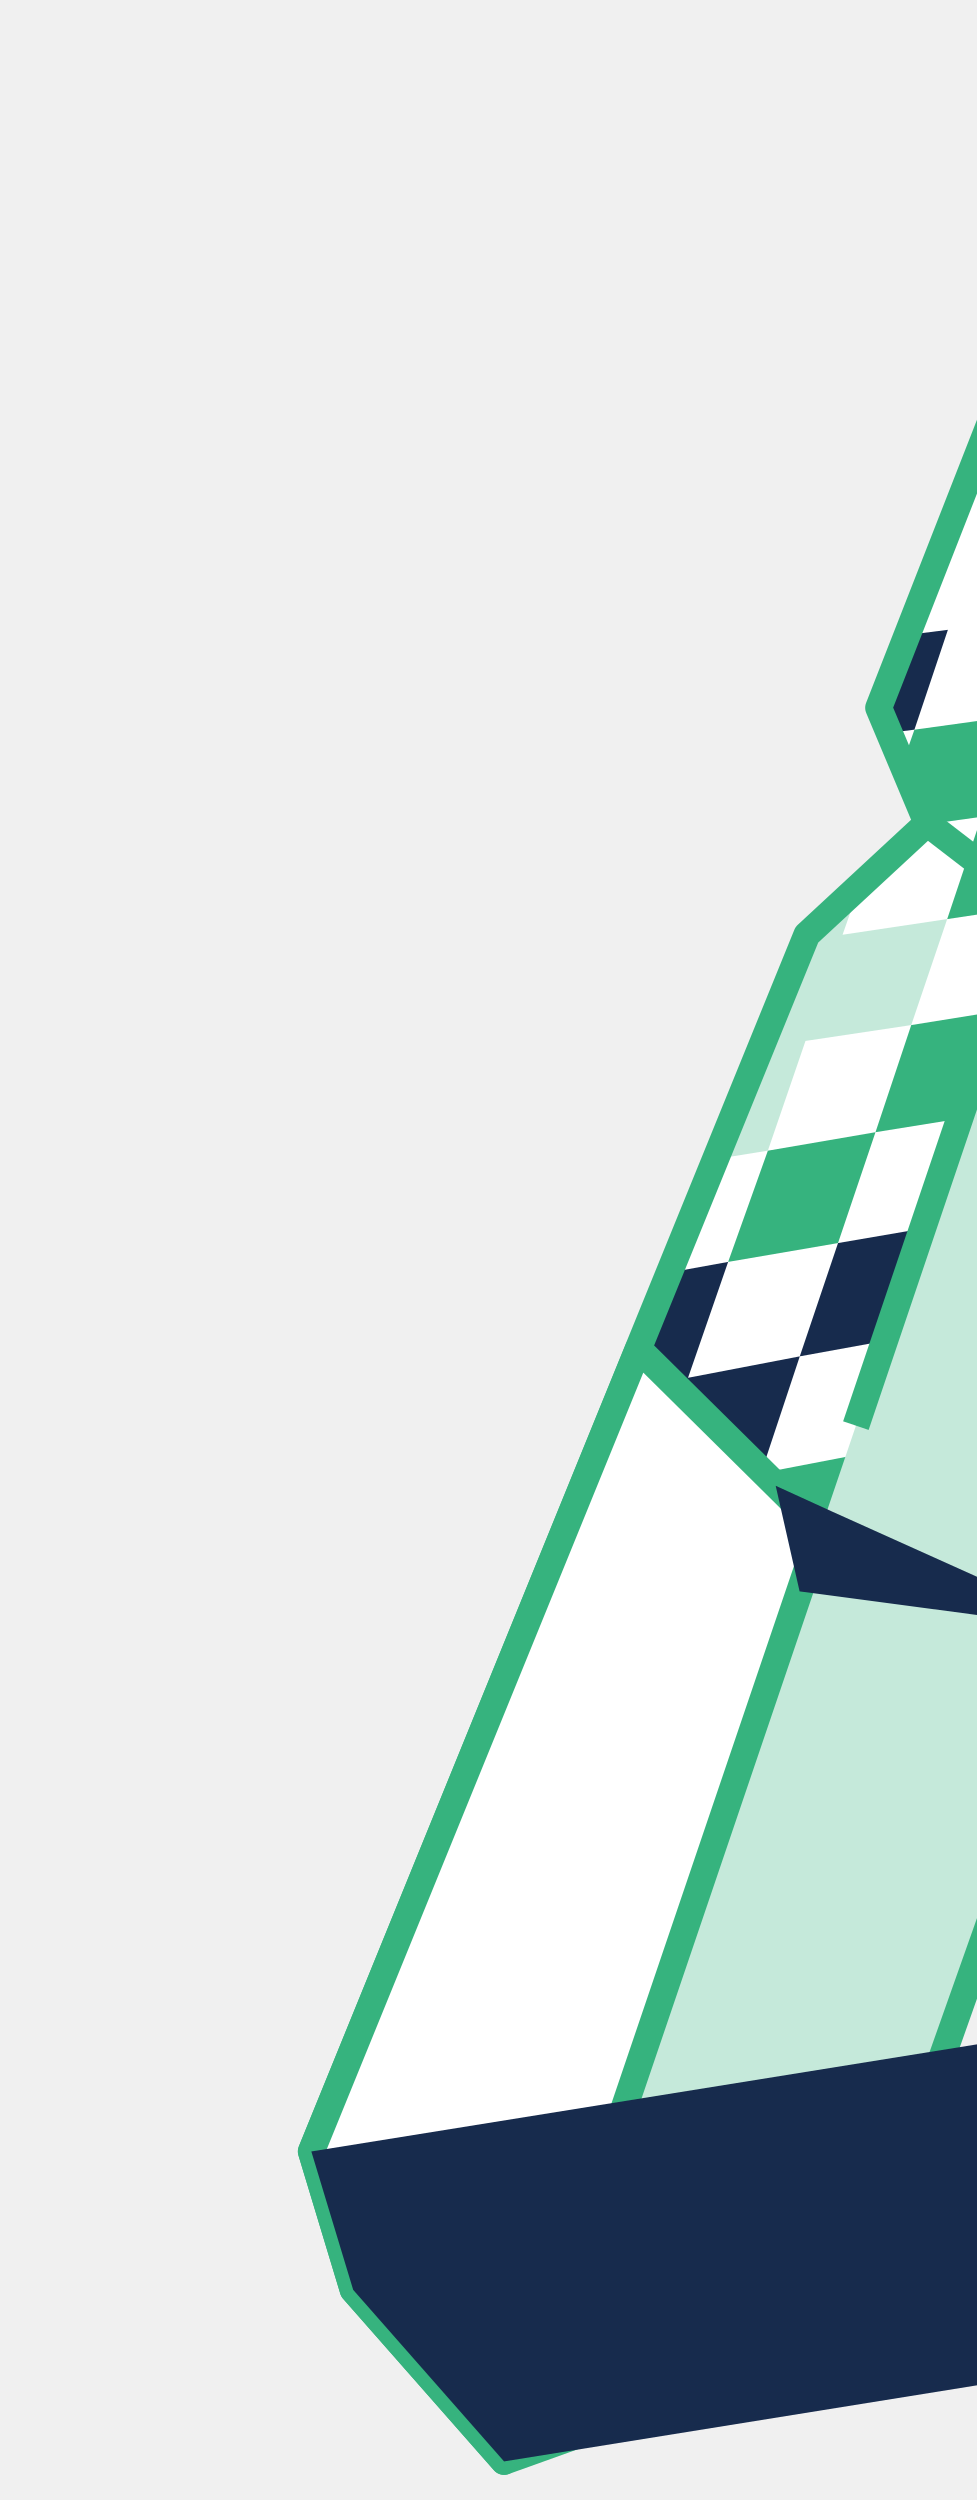
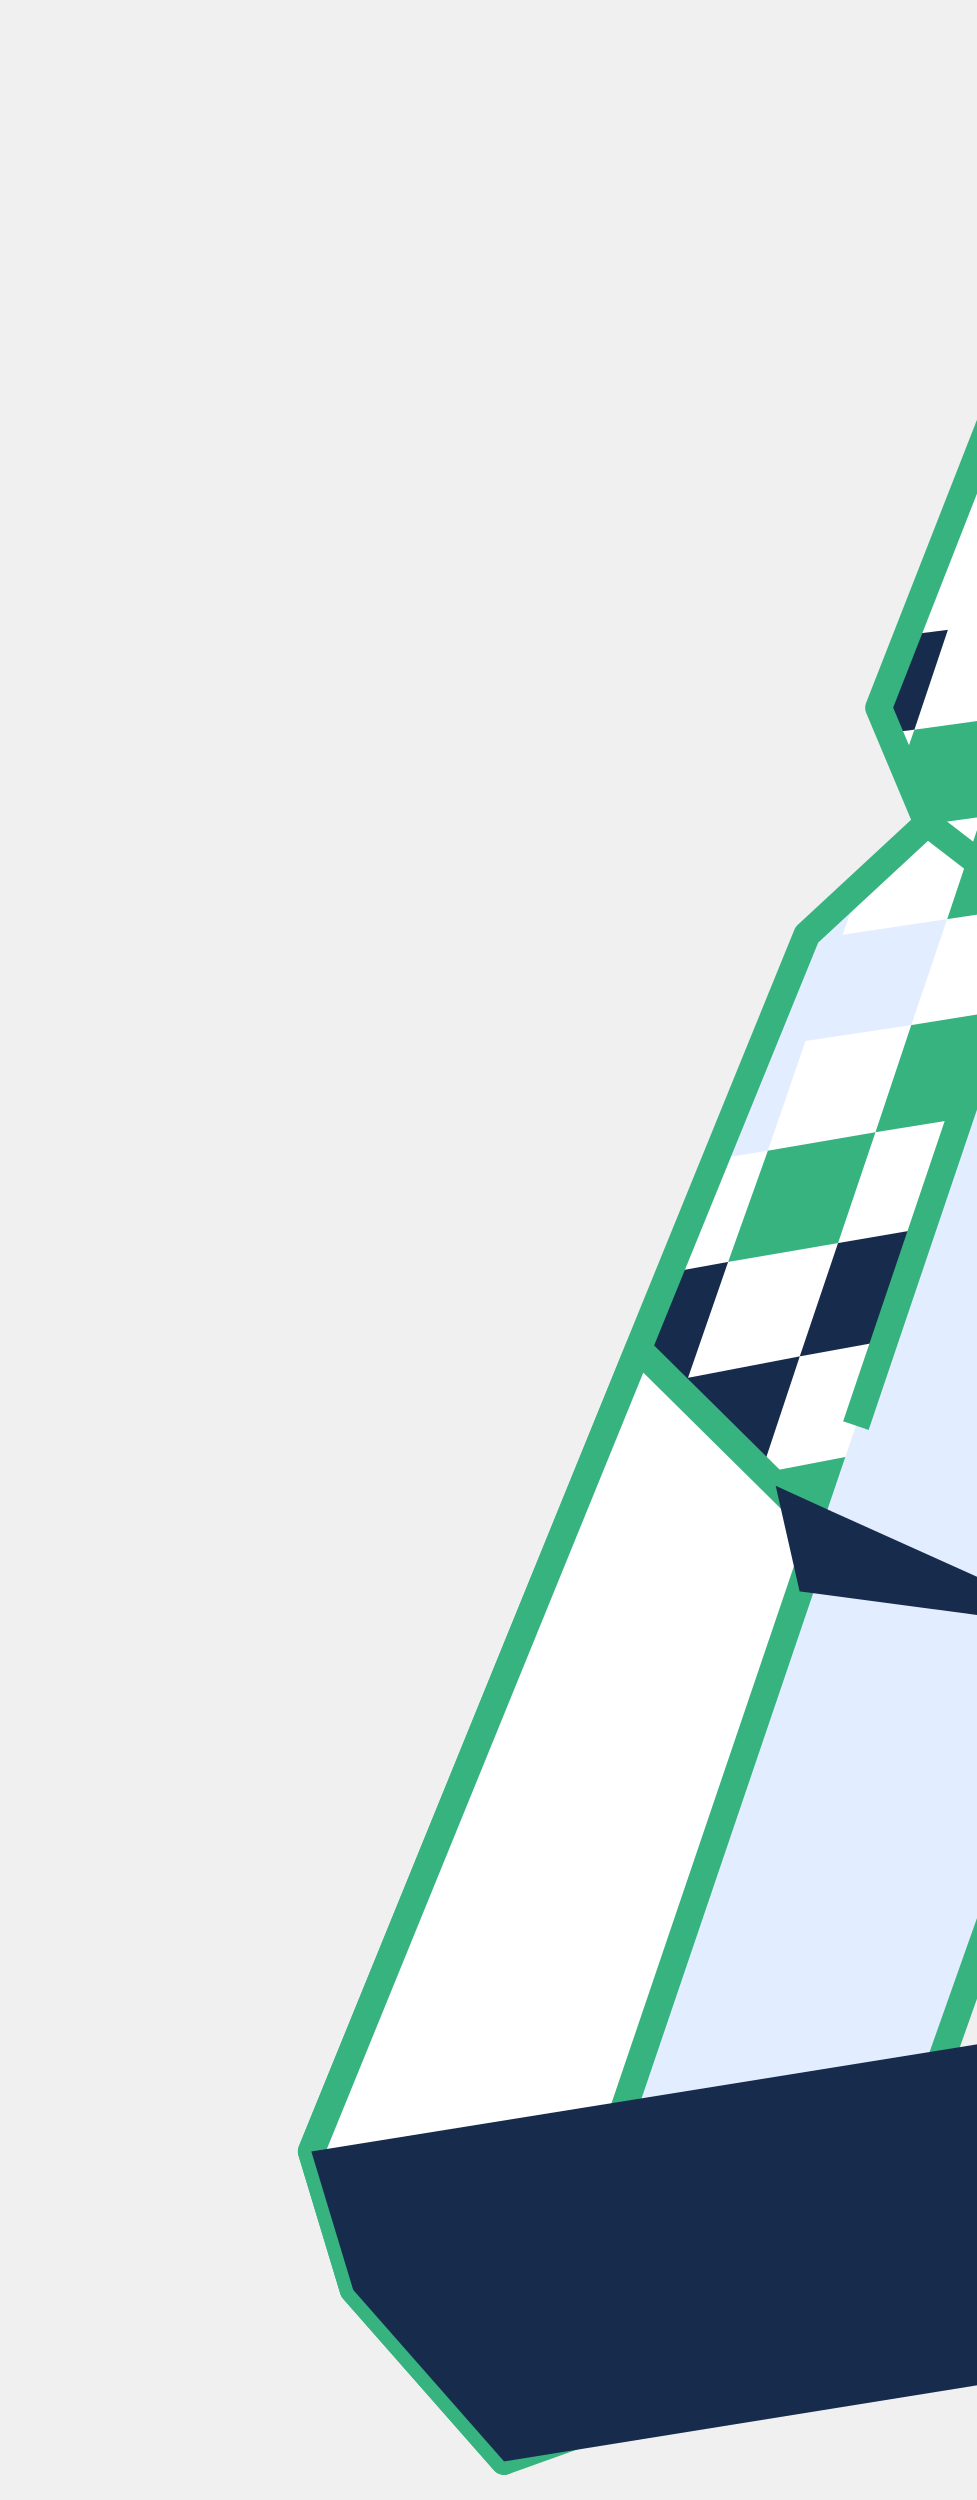
<svg xmlns="http://www.w3.org/2000/svg" width="57" height="146" viewBox="0 0 57 146" fill="none">
  <path d="M77.382 2.629L93.251 12.184L49.158 136.671L29.437 143.746L20.626 133.728L18.181 125.645L47.12 54.589L54.146 48.077L51.312 41.335L64.332 8.092L77.382 2.629Z" fill="white" />
  <mask id="mask0_48_1062" style="mask-type:alpha" maskUnits="userSpaceOnUse" x="18" y="2" width="76" height="142">
    <path d="M77.382 2.629L93.251 12.184L49.158 136.671L29.437 143.746L20.626 133.728L18.181 125.645L47.12 54.589L54.146 48.077L51.312 41.335L64.332 8.092L77.382 2.629Z" fill="white" />
  </mask>
  <g mask="url(#mask0_48_1062)">
-     <path d="M44.843 67.198L47.041 60.79L53.217 59.864L55.316 53.673L49.206 54.589L51.326 48.529L45.205 49.38L42.965 55.526L40.679 61.814L34.241 62.782L31.791 69.299L25.111 70.441L22.506 77.251L29.306 76.022L35.986 74.88L38.349 68.243L44.843 67.198Z" fill="#C5E9DA" />
+     <path d="M44.843 67.198L47.041 60.79L53.217 59.864L55.316 53.673L49.206 54.589L51.326 48.529L45.205 49.38L42.965 55.526L40.679 61.814L34.241 62.782L31.791 69.299L25.111 70.441L22.506 77.251L29.306 76.022L35.986 74.88L38.349 68.243L44.843 67.198Z" fill="#E2EDFF" />
    <path d="M51.129 66.12L57.294 65.128L59.317 58.883L53.217 59.864L51.129 66.12Z" fill="#36B37E" />
    <path d="M42.523 73.695L48.94 72.595L51.128 66.121L44.843 67.2L42.523 73.695Z" fill="#36B37E" />
    <path d="M46.708 79.21L53.114 78.045L55.226 71.516L48.941 72.594L46.708 79.21Z" fill="#172B4D" />
    <path d="M40.181 80.463L42.523 73.695L35.986 74.881L33.512 81.67L31.004 88.667L37.783 87.307L44.442 86.034L46.708 79.211L40.181 80.463Z" fill="#172B4D" />
    <path d="M57.316 47.702L55.316 53.675L61.295 52.78L59.317 58.884L65.296 57.989L67.219 51.961L69.033 46.086L63.24 46.883L65.129 41.063L66.985 35.45L61.236 36.106L59.326 41.795L53.402 42.614L51.326 48.531L57.316 47.702Z" fill="#36B37E" />
    <path d="M55.357 36.781L49.422 37.534L47.336 43.386L53.402 42.612L55.357 36.781Z" fill="#172B4D" />
    <path d="M57.294 65.128L55.226 71.516L61.381 70.458L67.394 69.356L69.286 63.132L71.133 57.049L65.296 57.988L63.393 64.147L57.294 65.128Z" fill="#36B37E" />
    <path d="M57.299 83.561L59.39 76.9L53.114 78.045L50.903 84.791L57.299 83.561Z" fill="#36B37E" />
    <path d="M42.065 93.01L48.647 91.681L50.903 84.793L44.441 86.034L42.065 93.01Z" fill="#36B37E" />
    <path d="M47.336 43.388L41.205 44.173L38.943 50.188L45.205 49.382L47.336 43.388Z" fill="#36B37E" />
  </g>
-   <path d="M77.382 2.629L29.437 143.746L49.158 136.671L93.251 12.184L77.382 2.629Z" fill="#C5E9DA" />
+   <path d="M77.382 2.629L29.437 143.746L49.158 136.671L93.251 12.184L77.382 2.629Z" fill="#E2EDFF" />
  <path d="M77.382 2.629L93.251 12.184L49.158 136.671L29.437 143.746L20.626 133.728L18.181 125.645L47.12 54.589L54.146 48.077L51.312 41.335L64.332 8.092L77.382 2.629Z" stroke="#36B37E" stroke-width="1.572" stroke-miterlimit="10" stroke-linejoin="round" />
  <path d="M77.247 57.411L66.434 57.536L60.291 52.807L54.147 48.077" stroke="#36B37E" stroke-width="1.572" stroke-miterlimit="10" stroke-linejoin="round" />
  <path d="M66.434 57.535L58.236 58.854L49.983 83.257" stroke="#36B37E" stroke-width="1.572" stroke-miterlimit="10" stroke-linejoin="round" />
  <path d="M47.929 89.306L37.285 78.775L18.181 125.644L20.626 133.727L29.437 143.745L47.929 89.306Z" fill="white" stroke="#36B37E" stroke-width="1.572" stroke-miterlimit="10" stroke-linejoin="round" />
  <path d="M64.092 95.251L46.696 92.937L45.3 86.77L48.568 88.263L64.092 95.251Z" fill="#172B4D" />
  <path d="M29.437 143.747L82.76 135.167L112.275 130.418L95.772 113.161L18.181 125.645L20.626 133.728L29.437 143.747Z" fill="#172B4D" />
</svg>
